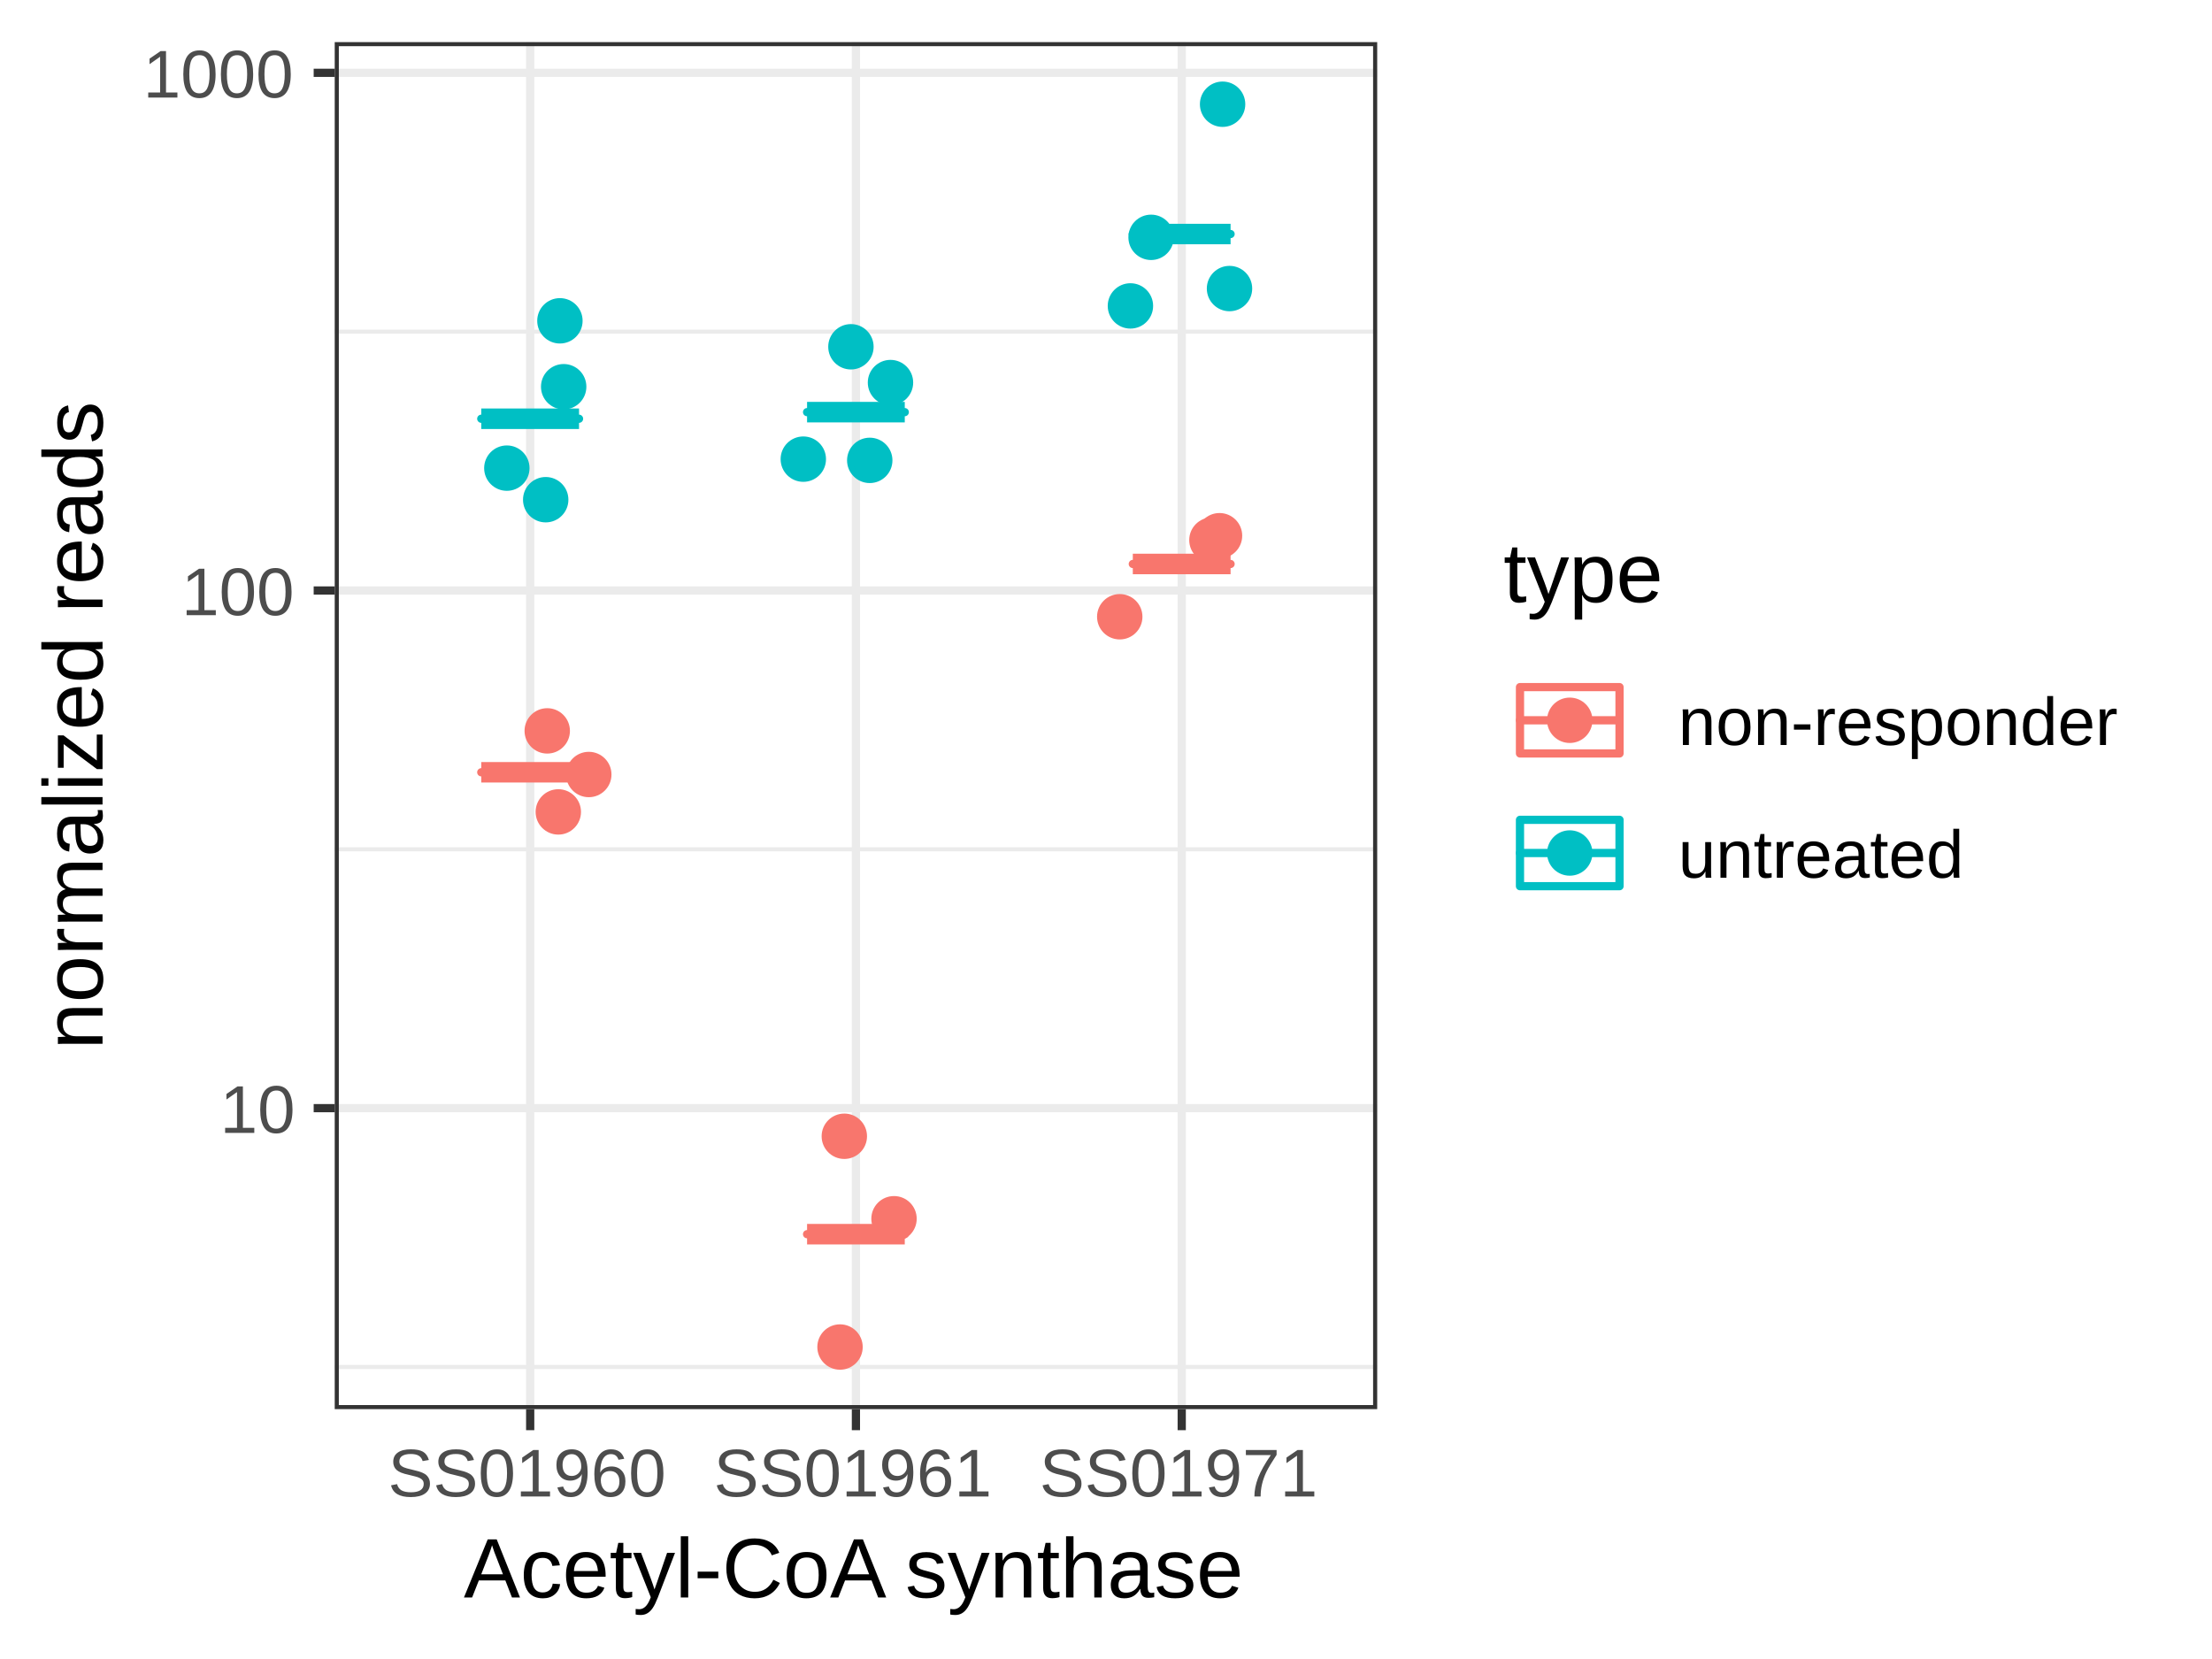
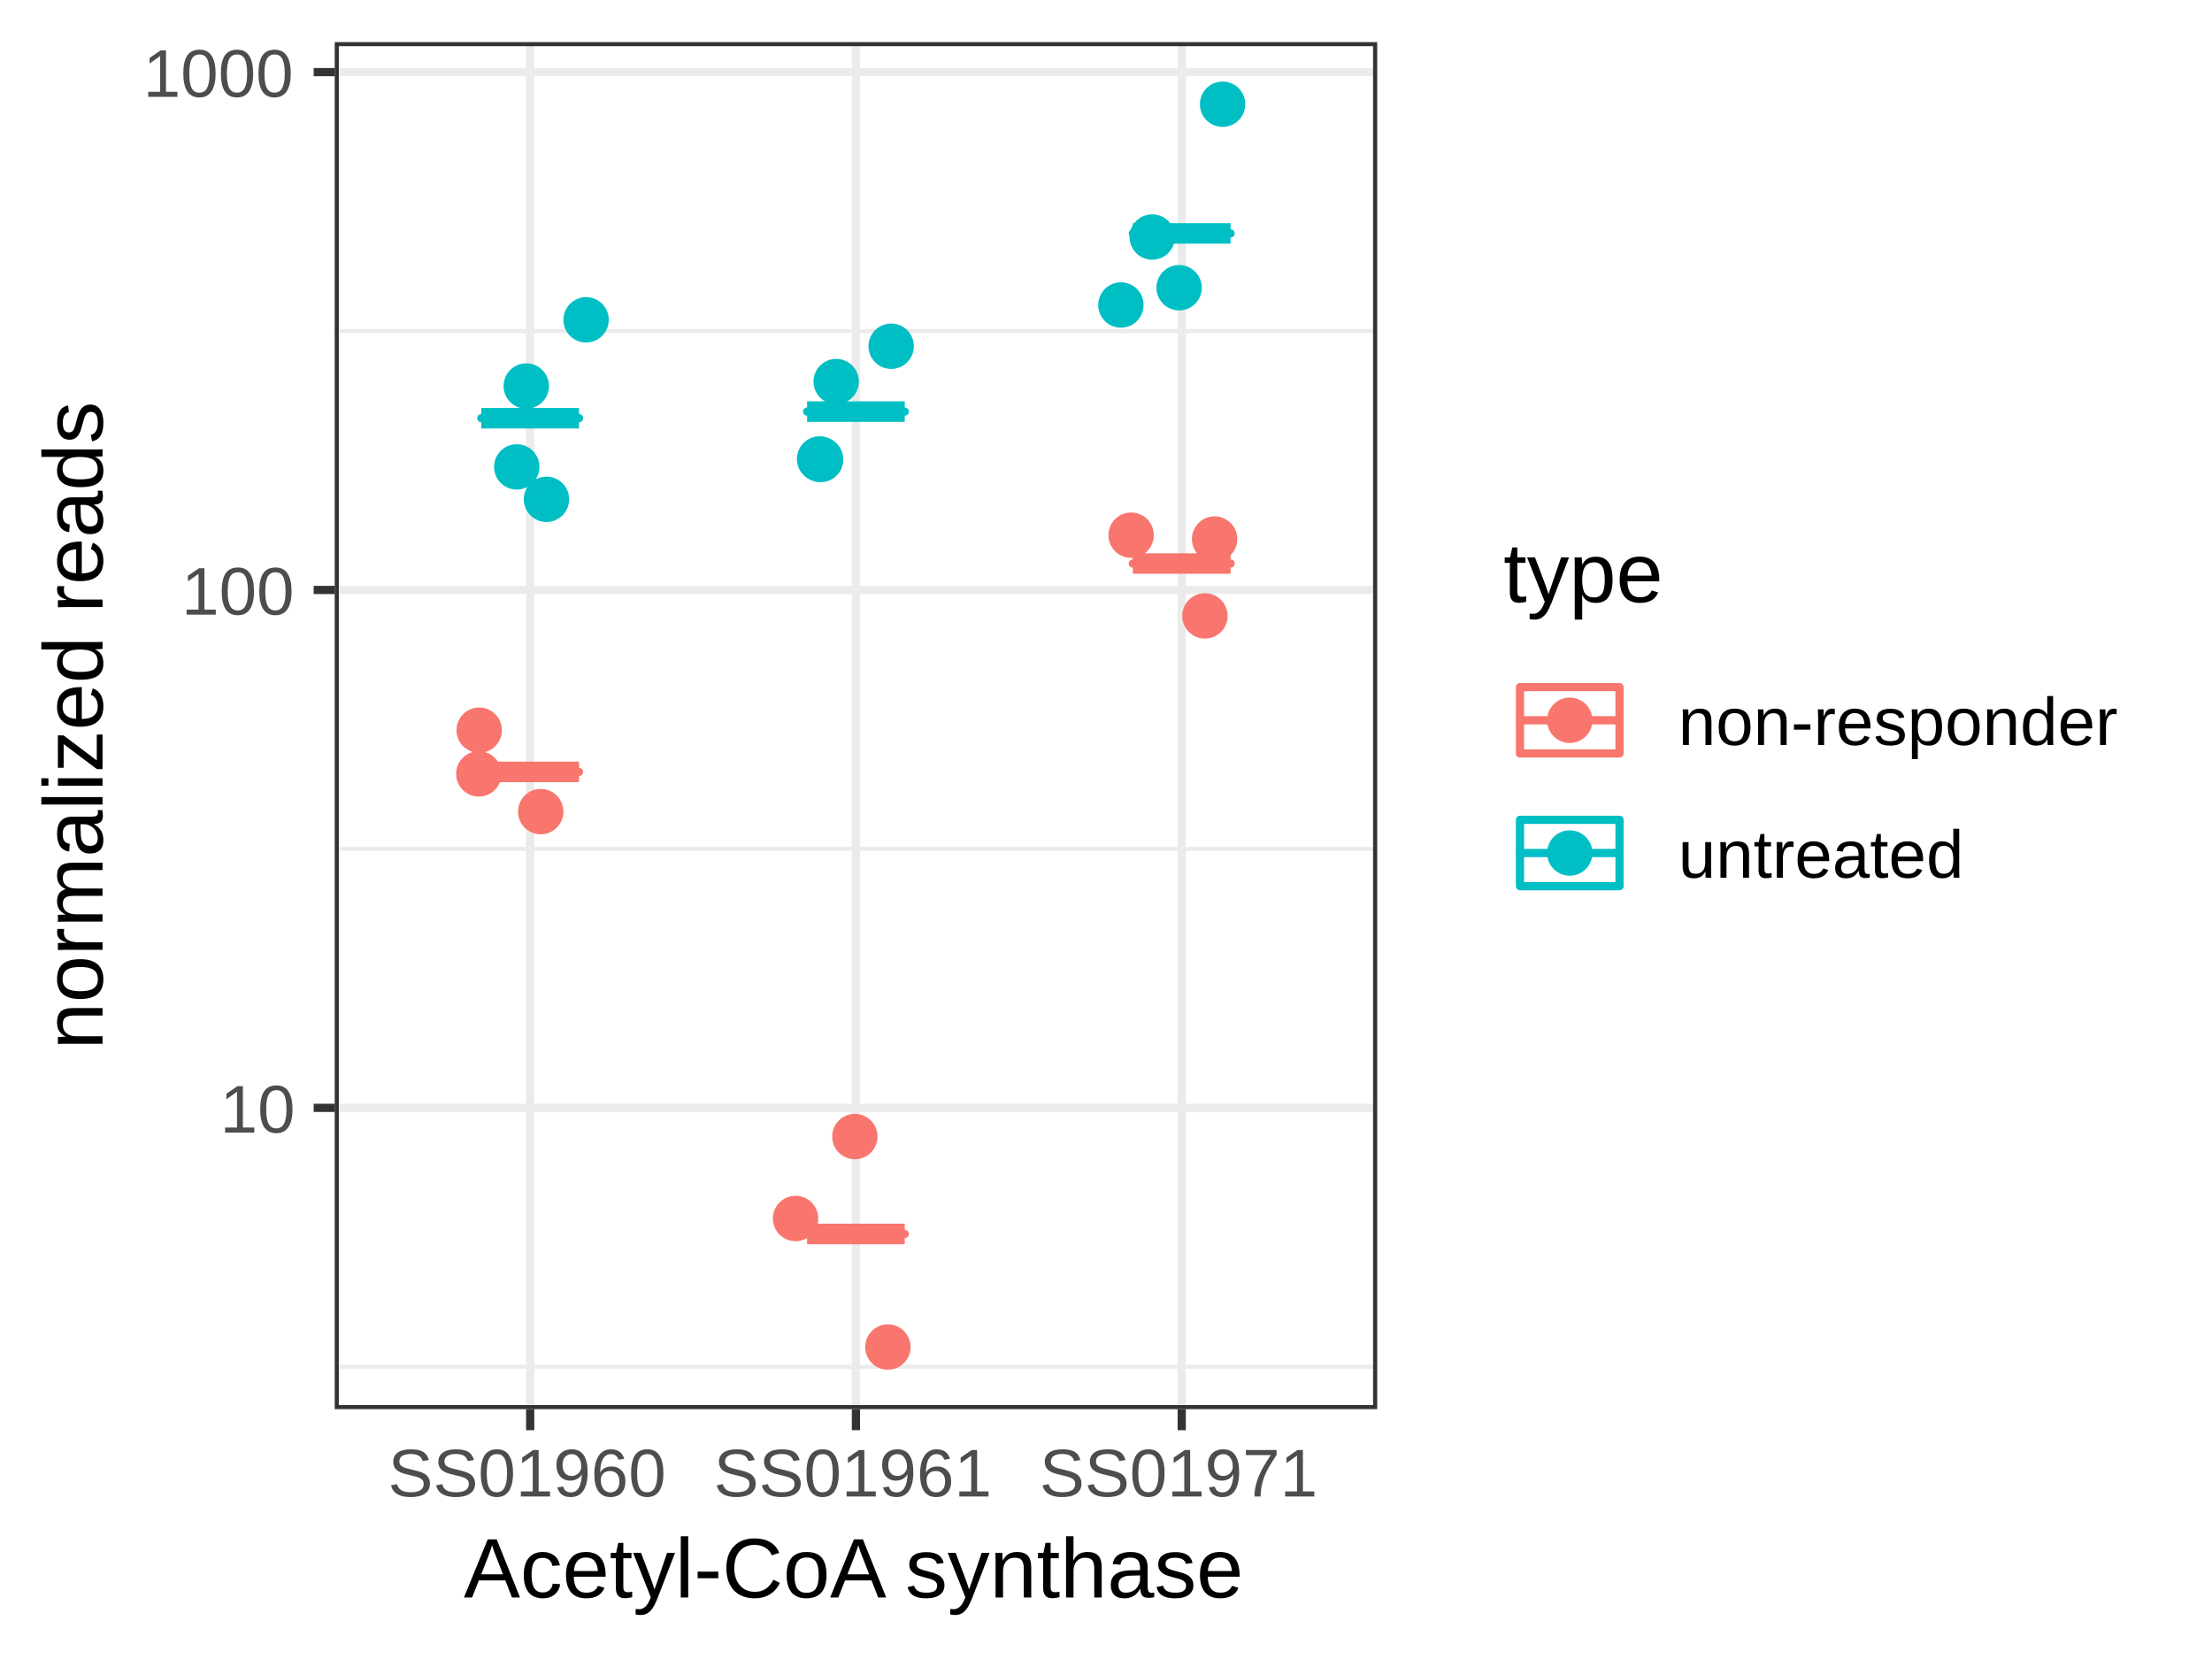
<svg xmlns="http://www.w3.org/2000/svg" viewBox="0 0 288.00 216.00">
  <defs>
    <style type="text/css">
    line, polyline, path, rect, circle {
      fill: none;
      stroke: #000000;
      stroke-linecap: round;
      stroke-linejoin: round;
      stroke-miterlimit: 10.00;
    }
  </style>
  </defs>
  <rect width="100%" height="100%" style="stroke: none; fill: #FFFFFF;" />
  <rect x="0.00" y="0.00" width="288.00" height="216.00" style="stroke-width: 1.07; stroke: #FFFFFF; fill: #FFFFFF;" />
  <defs>
    <clipPath id="cpNDMuNTc4NHwxNzkuMzA0fDE4My40NzR8NS40Nzk0NQ==">
      <rect x="43.58" y="5.48" width="135.73" height="177.99" />
    </clipPath>
  </defs>
  <rect x="43.58" y="5.48" width="135.73" height="177.99" style="stroke-width: 1.07; stroke: none; fill: #FFFFFF;" clip-path="url(#cpNDMuNTc4NHwxNzkuMzA0fDE4My40NzR8NS40Nzk0NQ==)" />
-   <polyline points="43.58,177.98 179.30,177.98 " style="stroke-width: 0.53; stroke: #EBEBEB; stroke-linecap: butt;" clip-path="url(#cpNDMuNTc4NHwxNzkuMzA0fDE4My40NzR8NS40Nzk0NQ==)" />
-   <polyline points="43.58,110.58 179.30,110.58 " style="stroke-width: 0.53; stroke: #EBEBEB; stroke-linecap: butt;" clip-path="url(#cpNDMuNTc4NHwxNzkuMzA0fDE4My40NzR8NS40Nzk0NQ==)" />
-   <polyline points="43.58,43.18 179.30,43.18 " style="stroke-width: 0.53; stroke: #EBEBEB; stroke-linecap: butt;" clip-path="url(#cpNDMuNTc4NHwxNzkuMzA0fDE4My40NzR8NS40Nzk0NQ==)" />
-   <polyline points="43.58,144.28 179.30,144.28 " style="stroke-width: 1.07; stroke: #EBEBEB; stroke-linecap: butt;" clip-path="url(#cpNDMuNTc4NHwxNzkuMzA0fDE4My40NzR8NS40Nzk0NQ==)" />
-   <polyline points="43.58,76.88 179.30,76.88 " style="stroke-width: 1.07; stroke: #EBEBEB; stroke-linecap: butt;" clip-path="url(#cpNDMuNTc4NHwxNzkuMzA0fDE4My40NzR8NS40Nzk0NQ==)" />
-   <polyline points="43.58,9.48 179.30,9.48 " style="stroke-width: 1.07; stroke: #EBEBEB; stroke-linecap: butt;" clip-path="url(#cpNDMuNTc4NHwxNzkuMzA0fDE4My40NzR8NS40Nzk0NQ==)" />
+   <polyline points="43.58,177.95 179.30,177.95 " style="stroke-width: 0.53; stroke: #EBEBEB; stroke-linecap: butt;" clip-path="url(#cpNDMuNTc4NHwxNzkuMzA0fDE4My40NzR8NS40Nzk0NQ==)" />
+   <polyline points="43.58,110.53 179.30,110.53 " style="stroke-width: 0.53; stroke: #EBEBEB; stroke-linecap: butt;" clip-path="url(#cpNDMuNTc4NHwxNzkuMzA0fDE4My40NzR8NS40Nzk0NQ==)" />
+   <polyline points="43.58,43.10 179.30,43.10 " style="stroke-width: 0.53; stroke: #EBEBEB; stroke-linecap: butt;" clip-path="url(#cpNDMuNTc4NHwxNzkuMzA0fDE4My40NzR8NS40Nzk0NQ==)" />
+   <polyline points="43.58,144.24 179.30,144.24 " style="stroke-width: 1.07; stroke: #EBEBEB; stroke-linecap: butt;" clip-path="url(#cpNDMuNTc4NHwxNzkuMzA0fDE4My40NzR8NS40Nzk0NQ==)" />
+   <polyline points="43.58,76.81 179.30,76.81 " style="stroke-width: 1.07; stroke: #EBEBEB; stroke-linecap: butt;" clip-path="url(#cpNDMuNTc4NHwxNzkuMzA0fDE4My40NzR8NS40Nzk0NQ==)" />
+   <polyline points="43.58,9.39 179.30,9.39 " style="stroke-width: 1.07; stroke: #EBEBEB; stroke-linecap: butt;" clip-path="url(#cpNDMuNTc4NHwxNzkuMzA0fDE4My40NzR8NS40Nzk0NQ==)" />
  <polyline points="69.03,183.47 69.03,5.48 " style="stroke-width: 1.07; stroke: #EBEBEB; stroke-linecap: butt;" clip-path="url(#cpNDMuNTc4NHwxNzkuMzA0fDE4My40NzR8NS40Nzk0NQ==)" />
  <polyline points="111.44,183.47 111.44,5.48 " style="stroke-width: 1.07; stroke: #EBEBEB; stroke-linecap: butt;" clip-path="url(#cpNDMuNTc4NHwxNzkuMzA0fDE4My40NzR8NS40Nzk0NQ==)" />
  <polyline points="153.86,183.47 153.86,5.48 " style="stroke-width: 1.07; stroke: #EBEBEB; stroke-linecap: butt;" clip-path="url(#cpNDMuNTc4NHwxNzkuMzA0fDE4My40NzR8NS40Nzk0NQ==)" />
-   <circle cx="116.40" cy="158.68" r="1.95pt" style="stroke-width: 0.71; stroke: #F8766D; fill: #F8766D;" clip-path="url(#cpNDMuNTc4NHwxNzkuMzA0fDE4My40NzR8NS40Nzk0NQ==)" />
-   <circle cx="158.78" cy="69.75" r="1.95pt" style="stroke-width: 0.71; stroke: #F8766D; fill: #F8766D;" clip-path="url(#cpNDMuNTc4NHwxNzkuMzA0fDE4My40NzR8NS40Nzk0NQ==)" />
-   <circle cx="71.25" cy="95.16" r="1.95pt" style="stroke-width: 0.71; stroke: #F8766D; fill: #F8766D;" clip-path="url(#cpNDMuNTc4NHwxNzkuMzA0fDE4My40NzR8NS40Nzk0NQ==)" />
-   <circle cx="110.79" cy="45.15" r="1.95pt" style="stroke-width: 0.71; stroke: #00BFC4; fill: #00BFC4;" clip-path="url(#cpNDMuNTc4NHwxNzkuMzA0fDE4My40NzR8NS40Nzk0NQ==)" />
+   <circle cx="103.58" cy="158.65" r="1.95pt" style="stroke-width: 0.71; stroke: #F8766D; fill: #F8766D;" clip-path="url(#cpNDMuNTc4NHwxNzkuMzA0fDE4My40NzR8NS40Nzk0NQ==)" />
+   <circle cx="147.27" cy="69.68" r="1.95pt" style="stroke-width: 0.71; stroke: #F8766D; fill: #F8766D;" clip-path="url(#cpNDMuNTc4NHwxNzkuMzA0fDE4My40NzR8NS40Nzk0NQ==)" />
+   <circle cx="62.39" cy="95.07" r="1.95pt" style="stroke-width: 0.71; stroke: #F8766D; fill: #F8766D;" clip-path="url(#cpNDMuNTc4NHwxNzkuMzA0fDE4My40NzR8NS40Nzk0NQ==)" />
+   <circle cx="116.03" cy="45.08" r="1.95pt" style="stroke-width: 0.71; stroke: #00BFC4; fill: #00BFC4;" clip-path="url(#cpNDMuNTc4NHwxNzkuMzA0fDE4My40NzR8NS40Nzk0NQ==)" />
  <circle cx="159.18" cy="13.57" r="1.95pt" style="stroke-width: 0.71; stroke: #00BFC4; fill: #00BFC4;" clip-path="url(#cpNDMuNTc4NHwxNzkuMzA0fDE4My40NzR8NS40Nzk0NQ==)" />
-   <circle cx="72.90" cy="41.77" r="1.95pt" style="stroke-width: 0.71; stroke: #00BFC4; fill: #00BFC4;" clip-path="url(#cpNDMuNTc4NHwxNzkuMzA0fDE4My40NzR8NS40Nzk0NQ==)" />
-   <circle cx="113.24" cy="59.94" r="1.95pt" style="stroke-width: 0.71; stroke: #00BFC4; fill: #00BFC4;" clip-path="url(#cpNDMuNTc4NHwxNzkuMzA0fDE4My40NzR8NS40Nzk0NQ==)" />
-   <circle cx="149.87" cy="30.90" r="1.95pt" style="stroke-width: 0.71; stroke: #00BFC4; fill: #00BFC4;" clip-path="url(#cpNDMuNTc4NHwxNzkuMzA0fDE4My40NzR8NS40Nzk0NQ==)" />
-   <circle cx="65.99" cy="60.95" r="1.95pt" style="stroke-width: 0.71; stroke: #00BFC4; fill: #00BFC4;" clip-path="url(#cpNDMuNTc4NHwxNzkuMzA0fDE4My40NzR8NS40Nzk0NQ==)" />
-   <circle cx="109.37" cy="175.38" r="1.95pt" style="stroke-width: 0.71; stroke: #F8766D; fill: #F8766D;" clip-path="url(#cpNDMuNTc4NHwxNzkuMzA0fDE4My40NzR8NS40Nzk0NQ==)" />
-   <circle cx="145.79" cy="80.30" r="1.95pt" style="stroke-width: 0.71; stroke: #F8766D; fill: #F8766D;" clip-path="url(#cpNDMuNTc4NHwxNzkuMzA0fDE4My40NzR8NS40Nzk0NQ==)" />
-   <circle cx="72.69" cy="105.71" r="1.95pt" style="stroke-width: 0.71; stroke: #F8766D; fill: #F8766D;" clip-path="url(#cpNDMuNTc4NHwxNzkuMzA0fDE4My40NzR8NS40Nzk0NQ==)" />
-   <circle cx="109.93" cy="147.94" r="1.95pt" style="stroke-width: 0.71; stroke: #F8766D; fill: #F8766D;" clip-path="url(#cpNDMuNTc4NHwxNzkuMzA0fDE4My40NzR8NS40Nzk0NQ==)" />
-   <circle cx="157.79" cy="70.32" r="1.95pt" style="stroke-width: 0.71; stroke: #F8766D; fill: #F8766D;" clip-path="url(#cpNDMuNTc4NHwxNzkuMzA0fDE4My40NzR8NS40Nzk0NQ==)" />
-   <circle cx="76.66" cy="100.84" r="1.95pt" style="stroke-width: 0.71; stroke: #F8766D; fill: #F8766D;" clip-path="url(#cpNDMuNTc4NHwxNzkuMzA0fDE4My40NzR8NS40Nzk0NQ==)" />
-   <circle cx="104.59" cy="59.78" r="1.95pt" style="stroke-width: 0.71; stroke: #00BFC4; fill: #00BFC4;" clip-path="url(#cpNDMuNTc4NHwxNzkuMzA0fDE4My40NzR8NS40Nzk0NQ==)" />
-   <circle cx="147.18" cy="39.83" r="1.95pt" style="stroke-width: 0.71; stroke: #00BFC4; fill: #00BFC4;" clip-path="url(#cpNDMuNTc4NHwxNzkuMzA0fDE4My40NzR8NS40Nzk0NQ==)" />
-   <circle cx="71.05" cy="65.06" r="1.95pt" style="stroke-width: 0.71; stroke: #00BFC4; fill: #00BFC4;" clip-path="url(#cpNDMuNTc4NHwxNzkuMzA0fDE4My40NzR8NS40Nzk0NQ==)" />
-   <circle cx="115.94" cy="49.81" r="1.95pt" style="stroke-width: 0.71; stroke: #00BFC4; fill: #00BFC4;" clip-path="url(#cpNDMuNTc4NHwxNzkuMzA0fDE4My40NzR8NS40Nzk0NQ==)" />
-   <circle cx="160.08" cy="37.57" r="1.95pt" style="stroke-width: 0.71; stroke: #00BFC4; fill: #00BFC4;" clip-path="url(#cpNDMuNTc4NHwxNzkuMzA0fDE4My40NzR8NS40Nzk0NQ==)" />
-   <circle cx="73.39" cy="50.35" r="1.95pt" style="stroke-width: 0.71; stroke: #00BFC4; fill: #00BFC4;" clip-path="url(#cpNDMuNTc4NHwxNzkuMzA0fDE4My40NzR8NS40Nzk0NQ==)" />
-   <polyline points="62.66,100.55 62.66,100.55 75.39,100.55 75.39,100.55 62.66,100.55 62.66,100.55 " style="stroke-width: 1.07; stroke: #F8766D;" clip-path="url(#cpNDMuNTc4NHwxNzkuMzA0fDE4My40NzR8NS40Nzk0NQ==)" />
-   <polyline points="62.66,54.52 62.66,54.52 75.39,54.52 75.39,54.52 62.66,54.52 62.66,54.52 " style="stroke-width: 1.07; stroke: #00BFC4;" clip-path="url(#cpNDMuNTc4NHwxNzkuMzA0fDE4My40NzR8NS40Nzk0NQ==)" />
-   <polyline points="105.08,160.69 105.08,160.69 117.80,160.69 117.80,160.69 105.08,160.69 105.08,160.69 " style="stroke-width: 1.07; stroke: #F8766D;" clip-path="url(#cpNDMuNTc4NHwxNzkuMzA0fDE4My40NzR8NS40Nzk0NQ==)" />
-   <polyline points="105.08,53.66 105.08,53.66 117.80,53.66 117.80,53.66 105.08,53.66 105.08,53.66 " style="stroke-width: 1.07; stroke: #00BFC4;" clip-path="url(#cpNDMuNTc4NHwxNzkuMzA0fDE4My40NzR8NS40Nzk0NQ==)" />
-   <polyline points="147.49,73.43 147.49,73.43 160.22,73.43 160.22,73.43 147.49,73.43 147.49,73.43 " style="stroke-width: 1.07; stroke: #F8766D;" clip-path="url(#cpNDMuNTc4NHwxNzkuMzA0fDE4My40NzR8NS40Nzk0NQ==)" />
-   <polyline points="147.49,30.47 147.49,30.47 160.22,30.47 160.22,30.47 147.49,30.47 147.49,30.47 " style="stroke-width: 1.07; stroke: #00BFC4;" clip-path="url(#cpNDMuNTc4NHwxNzkuMzA0fDE4My40NzR8NS40Nzk0NQ==)" />
-   <line x1="62.66" y1="100.55" x2="75.39" y2="100.55" style="stroke-width: 2.67; stroke: #F8766D; stroke-linecap: butt;" clip-path="url(#cpNDMuNTc4NHwxNzkuMzA0fDE4My40NzR8NS40Nzk0NQ==)" />
-   <line x1="62.66" y1="54.52" x2="75.39" y2="54.52" style="stroke-width: 2.67; stroke: #00BFC4; stroke-linecap: butt;" clip-path="url(#cpNDMuNTc4NHwxNzkuMzA0fDE4My40NzR8NS40Nzk0NQ==)" />
-   <line x1="105.08" y1="160.69" x2="117.80" y2="160.69" style="stroke-width: 2.67; stroke: #F8766D; stroke-linecap: butt;" clip-path="url(#cpNDMuNTc4NHwxNzkuMzA0fDE4My40NzR8NS40Nzk0NQ==)" />
-   <line x1="105.08" y1="53.66" x2="117.80" y2="53.66" style="stroke-width: 2.67; stroke: #00BFC4; stroke-linecap: butt;" clip-path="url(#cpNDMuNTc4NHwxNzkuMzA0fDE4My40NzR8NS40Nzk0NQ==)" />
-   <line x1="147.49" y1="73.43" x2="160.22" y2="73.43" style="stroke-width: 2.67; stroke: #F8766D; stroke-linecap: butt;" clip-path="url(#cpNDMuNTc4NHwxNzkuMzA0fDE4My40NzR8NS40Nzk0NQ==)" />
-   <line x1="147.49" y1="30.47" x2="160.22" y2="30.47" style="stroke-width: 2.67; stroke: #00BFC4; stroke-linecap: butt;" clip-path="url(#cpNDMuNTc4NHwxNzkuMzA0fDE4My40NzR8NS40Nzk0NQ==)" />
+   <circle cx="76.31" cy="41.64" r="1.95pt" style="stroke-width: 0.71; stroke: #00BFC4; fill: #00BFC4;" clip-path="url(#cpNDMuNTc4NHwxNzkuMzA0fDE4My40NzR8NS40Nzk0NQ==)" />
+   <circle cx="106.84" cy="59.83" r="1.95pt" style="stroke-width: 0.71; stroke: #00BFC4; fill: #00BFC4;" clip-path="url(#cpNDMuNTc4NHwxNzkuMzA0fDE4My40NzR8NS40Nzk0NQ==)" />
+   <circle cx="150.02" cy="30.86" r="1.95pt" style="stroke-width: 0.71; stroke: #00BFC4; fill: #00BFC4;" clip-path="url(#cpNDMuNTc4NHwxNzkuMzA0fDE4My40NzR8NS40Nzk0NQ==)" />
+   <circle cx="67.28" cy="60.79" r="1.95pt" style="stroke-width: 0.71; stroke: #00BFC4; fill: #00BFC4;" clip-path="url(#cpNDMuNTc4NHwxNzkuMzA0fDE4My40NzR8NS40Nzk0NQ==)" />
+   <circle cx="115.60" cy="175.38" r="1.95pt" style="stroke-width: 0.71; stroke: #F8766D; fill: #F8766D;" clip-path="url(#cpNDMuNTc4NHwxNzkuMzA0fDE4My40NzR8NS40Nzk0NQ==)" />
+   <circle cx="156.88" cy="80.19" r="1.95pt" style="stroke-width: 0.71; stroke: #F8766D; fill: #F8766D;" clip-path="url(#cpNDMuNTc4NHwxNzkuMzA0fDE4My40NzR8NS40Nzk0NQ==)" />
+   <circle cx="70.40" cy="105.67" r="1.95pt" style="stroke-width: 0.71; stroke: #F8766D; fill: #F8766D;" clip-path="url(#cpNDMuNTc4NHwxNzkuMzA0fDE4My40NzR8NS40Nzk0NQ==)" />
+   <circle cx="111.30" cy="147.98" r="1.95pt" style="stroke-width: 0.71; stroke: #F8766D; fill: #F8766D;" clip-path="url(#cpNDMuNTc4NHwxNzkuMzA0fDE4My40NzR8NS40Nzk0NQ==)" />
+   <circle cx="158.14" cy="70.18" r="1.95pt" style="stroke-width: 0.71; stroke: #F8766D; fill: #F8766D;" clip-path="url(#cpNDMuNTc4NHwxNzkuMzA0fDE4My40NzR8NS40Nzk0NQ==)" />
+   <circle cx="62.34" cy="100.76" r="1.95pt" style="stroke-width: 0.71; stroke: #F8766D; fill: #F8766D;" clip-path="url(#cpNDMuNTc4NHwxNzkuMzA0fDE4My40NzR8NS40Nzk0NQ==)" />
+   <circle cx="106.71" cy="59.76" r="1.95pt" style="stroke-width: 0.71; stroke: #00BFC4; fill: #00BFC4;" clip-path="url(#cpNDMuNTc4NHwxNzkuMzA0fDE4My40NzR8NS40Nzk0NQ==)" />
+   <circle cx="145.94" cy="39.71" r="1.95pt" style="stroke-width: 0.71; stroke: #00BFC4; fill: #00BFC4;" clip-path="url(#cpNDMuNTc4NHwxNzkuMzA0fDE4My40NzR8NS40Nzk0NQ==)" />
+   <circle cx="71.15" cy="65.01" r="1.95pt" style="stroke-width: 0.71; stroke: #00BFC4; fill: #00BFC4;" clip-path="url(#cpNDMuNTc4NHwxNzkuMzA0fDE4My40NzR8NS40Nzk0NQ==)" />
+   <circle cx="108.87" cy="49.68" r="1.95pt" style="stroke-width: 0.71; stroke: #00BFC4; fill: #00BFC4;" clip-path="url(#cpNDMuNTc4NHwxNzkuMzA0fDE4My40NzR8NS40Nzk0NQ==)" />
+   <circle cx="153.52" cy="37.46" r="1.95pt" style="stroke-width: 0.71; stroke: #00BFC4; fill: #00BFC4;" clip-path="url(#cpNDMuNTc4NHwxNzkuMzA0fDE4My40NzR8NS40Nzk0NQ==)" />
+   <circle cx="68.52" cy="50.26" r="1.95pt" style="stroke-width: 0.71; stroke: #00BFC4; fill: #00BFC4;" clip-path="url(#cpNDMuNTc4NHwxNzkuMzA0fDE4My40NzR8NS40Nzk0NQ==)" />
+   <polyline points="62.66,100.50 62.66,100.50 75.39,100.50 75.39,100.50 62.66,100.50 62.66,100.50 " style="stroke-width: 1.07; stroke: #F8766D;" clip-path="url(#cpNDMuNTc4NHwxNzkuMzA0fDE4My40NzR8NS40Nzk0NQ==)" />
+   <polyline points="62.66,54.45 62.66,54.45 75.39,54.45 75.39,54.45 62.66,54.45 62.66,54.45 " style="stroke-width: 1.07; stroke: #00BFC4;" clip-path="url(#cpNDMuNTc4NHwxNzkuMzA0fDE4My40NzR8NS40Nzk0NQ==)" />
+   <polyline points="105.08,160.66 105.08,160.66 117.80,160.66 117.80,160.66 105.08,160.66 105.08,160.66 " style="stroke-width: 1.07; stroke: #F8766D;" clip-path="url(#cpNDMuNTc4NHwxNzkuMzA0fDE4My40NzR8NS40Nzk0NQ==)" />
+   <polyline points="105.08,53.59 105.08,53.59 117.80,53.59 117.80,53.59 105.08,53.59 105.08,53.59 " style="stroke-width: 1.07; stroke: #00BFC4;" clip-path="url(#cpNDMuNTc4NHwxNzkuMzA0fDE4My40NzR8NS40Nzk0NQ==)" />
+   <polyline points="147.49,73.37 147.49,73.37 160.22,73.37 160.22,73.37 147.49,73.37 147.49,73.37 " style="stroke-width: 1.07; stroke: #F8766D;" clip-path="url(#cpNDMuNTc4NHwxNzkuMzA0fDE4My40NzR8NS40Nzk0NQ==)" />
+   <polyline points="147.49,30.39 147.49,30.39 160.22,30.39 160.22,30.39 147.49,30.39 147.49,30.39 " style="stroke-width: 1.07; stroke: #00BFC4;" clip-path="url(#cpNDMuNTc4NHwxNzkuMzA0fDE4My40NzR8NS40Nzk0NQ==)" />
+   <line x1="62.66" y1="100.50" x2="75.39" y2="100.50" style="stroke-width: 2.67; stroke: #F8766D; stroke-linecap: butt;" clip-path="url(#cpNDMuNTc4NHwxNzkuMzA0fDE4My40NzR8NS40Nzk0NQ==)" />
+   <line x1="62.66" y1="54.45" x2="75.39" y2="54.45" style="stroke-width: 2.67; stroke: #00BFC4; stroke-linecap: butt;" clip-path="url(#cpNDMuNTc4NHwxNzkuMzA0fDE4My40NzR8NS40Nzk0NQ==)" />
+   <line x1="105.08" y1="160.66" x2="117.80" y2="160.66" style="stroke-width: 2.67; stroke: #F8766D; stroke-linecap: butt;" clip-path="url(#cpNDMuNTc4NHwxNzkuMzA0fDE4My40NzR8NS40Nzk0NQ==)" />
+   <line x1="105.08" y1="53.59" x2="117.80" y2="53.59" style="stroke-width: 2.67; stroke: #00BFC4; stroke-linecap: butt;" clip-path="url(#cpNDMuNTc4NHwxNzkuMzA0fDE4My40NzR8NS40Nzk0NQ==)" />
+   <line x1="147.49" y1="73.37" x2="160.22" y2="73.37" style="stroke-width: 2.67; stroke: #F8766D; stroke-linecap: butt;" clip-path="url(#cpNDMuNTc4NHwxNzkuMzA0fDE4My40NzR8NS40Nzk0NQ==)" />
+   <line x1="147.49" y1="30.39" x2="160.22" y2="30.39" style="stroke-width: 2.67; stroke: #00BFC4; stroke-linecap: butt;" clip-path="url(#cpNDMuNTc4NHwxNzkuMzA0fDE4My40NzR8NS40Nzk0NQ==)" />
  <rect x="43.58" y="5.48" width="135.73" height="177.99" style="stroke-width: 1.07; stroke: #333333;" clip-path="url(#cpNDMuNTc4NHwxNzkuMzA0fDE4My40NzR8NS40Nzk0NQ==)" />
  <defs>
    <clipPath id="cpMHwyODh8MjE2fDA=">
      <rect x="0.00" y="0.00" width="288.00" height="216.00" />
    </clipPath>
  </defs>
  <g clip-path="url(#cpMHwyODh8MjE2fDA=)">
-     <text x="28.64" y="147.50" style="font-size: 8.80px; fill: #4D4D4D; font-family: Arial;" textLength="10.01px" lengthAdjust="spacingAndGlyphs">10</text>
+     <text x="28.64" y="147.46" style="font-size: 8.80px; fill: #4D4D4D; font-family: Arial;" textLength="10.01px" lengthAdjust="spacingAndGlyphs">10</text>
  </g>
  <g clip-path="url(#cpMHwyODh8MjE2fDA=)">
-     <text x="23.63" y="80.10" style="font-size: 8.80px; fill: #4D4D4D; font-family: Arial;" textLength="15.02px" lengthAdjust="spacingAndGlyphs">100</text>
+     <text x="23.63" y="80.03" style="font-size: 8.80px; fill: #4D4D4D; font-family: Arial;" textLength="15.02px" lengthAdjust="spacingAndGlyphs">100</text>
  </g>
  <g clip-path="url(#cpMHwyODh8MjE2fDA=)">
-     <text x="18.63" y="12.70" style="font-size: 8.80px; fill: #4D4D4D; font-family: Arial;" textLength="20.02px" lengthAdjust="spacingAndGlyphs">1000</text>
+     <text x="18.63" y="12.61" style="font-size: 8.80px; fill: #4D4D4D; font-family: Arial;" textLength="20.02px" lengthAdjust="spacingAndGlyphs">1000</text>
  </g>
-   <polyline points="40.84,144.28 43.58,144.28 " style="stroke-width: 1.07; stroke: #333333; stroke-linecap: butt;" clip-path="url(#cpMHwyODh8MjE2fDA=)" />
-   <polyline points="40.84,76.88 43.58,76.88 " style="stroke-width: 1.07; stroke: #333333; stroke-linecap: butt;" clip-path="url(#cpMHwyODh8MjE2fDA=)" />
-   <polyline points="40.84,9.48 43.58,9.48 " style="stroke-width: 1.07; stroke: #333333; stroke-linecap: butt;" clip-path="url(#cpMHwyODh8MjE2fDA=)" />
+   <polyline points="40.84,144.24 43.58,144.24 " style="stroke-width: 1.07; stroke: #333333; stroke-linecap: butt;" clip-path="url(#cpMHwyODh8MjE2fDA=)" />
+   <polyline points="40.84,76.81 43.58,76.81 " style="stroke-width: 1.07; stroke: #333333; stroke-linecap: butt;" clip-path="url(#cpMHwyODh8MjE2fDA=)" />
+   <polyline points="40.84,9.39 43.58,9.39 " style="stroke-width: 1.07; stroke: #333333; stroke-linecap: butt;" clip-path="url(#cpMHwyODh8MjE2fDA=)" />
  <polyline points="69.03,186.21 69.03,183.47 " style="stroke-width: 1.07; stroke: #333333; stroke-linecap: butt;" clip-path="url(#cpMHwyODh8MjE2fDA=)" />
  <polyline points="111.44,186.21 111.44,183.47 " style="stroke-width: 1.07; stroke: #333333; stroke-linecap: butt;" clip-path="url(#cpMHwyODh8MjE2fDA=)" />
  <polyline points="153.86,186.21 153.86,183.47 " style="stroke-width: 1.07; stroke: #333333; stroke-linecap: butt;" clip-path="url(#cpMHwyODh8MjE2fDA=)" />
  <g clip-path="url(#cpMHwyODh8MjE2fDA=)">
    <text x="50.51" y="194.84" style="font-size: 8.80px; fill: #4D4D4D; font-family: Arial;" textLength="37.03px" lengthAdjust="spacingAndGlyphs">SS01960</text>
  </g>
  <g clip-path="url(#cpMHwyODh8MjE2fDA=)">
    <text x="92.92" y="194.84" style="font-size: 8.80px; fill: #4D4D4D; font-family: Arial;" textLength="37.03px" lengthAdjust="spacingAndGlyphs">SS01961</text>
  </g>
  <g clip-path="url(#cpMHwyODh8MjE2fDA=)">
    <text x="135.34" y="194.84" style="font-size: 8.80px; fill: #4D4D4D; font-family: Arial;" textLength="37.03px" lengthAdjust="spacingAndGlyphs">SS01971</text>
  </g>
  <g clip-path="url(#cpMHwyODh8MjE2fDA=)">
    <text x="60.39" y="207.99" style="font-size: 11.00px; font-family: Arial;" textLength="102.10px" lengthAdjust="spacingAndGlyphs">Acetyl-CoA synthase</text>
  </g>
  <g clip-path="url(#cpMHwyODh8MjE2fDA=)">
    <text transform="translate(13.35,136.66) rotate(-90)" style="font-size: 11.00px; font-family: Arial;" textLength="84.37px" lengthAdjust="spacingAndGlyphs">normalized reads</text>
  </g>
  <rect x="190.26" y="63.77" width="92.26" height="61.40" style="stroke-width: 1.07; stroke: none; fill: #FFFFFF;" clip-path="url(#cpMHwyODh8MjE2fDA=)" />
  <g clip-path="url(#cpMHwyODh8MjE2fDA=)">
    <text x="195.74" y="78.39" style="font-size: 11.00px; font-family: Arial;" textLength="20.79px" lengthAdjust="spacingAndGlyphs">type</text>
  </g>
  <rect x="195.74" y="85.14" width="17.28" height="17.28" style="stroke-width: 1.07; stroke: none; fill: #FFFFFF;" clip-path="url(#cpMHwyODh8MjE2fDA=)" />
  <circle cx="204.38" cy="93.78" r="1.95pt" style="stroke-width: 0.71; stroke: #F8766D; fill: #F8766D;" clip-path="url(#cpMHwyODh8MjE2fDA=)" />
  <rect x="197.90" y="89.46" width="12.96" height="8.64" style="stroke-width: 1.07; stroke: #F8766D;" clip-path="url(#cpMHwyODh8MjE2fDA=)" />
  <polyline points="197.90,93.78 210.86,93.78 " style="stroke-width: 1.07; stroke: #F8766D;" clip-path="url(#cpMHwyODh8MjE2fDA=)" />
  <rect x="195.74" y="102.42" width="17.28" height="17.28" style="stroke-width: 1.07; stroke: none; fill: #FFFFFF;" clip-path="url(#cpMHwyODh8MjE2fDA=)" />
  <circle cx="204.38" cy="111.06" r="1.95pt" style="stroke-width: 0.71; stroke: #00BFC4; fill: #00BFC4;" clip-path="url(#cpMHwyODh8MjE2fDA=)" />
  <rect x="197.90" y="106.74" width="12.96" height="8.64" style="stroke-width: 1.07; stroke: #00BFC4;" clip-path="url(#cpMHwyODh8MjE2fDA=)" />
  <polyline points="197.90,111.06 210.86,111.06 " style="stroke-width: 1.07; stroke: #00BFC4;" clip-path="url(#cpMHwyODh8MjE2fDA=)" />
  <g clip-path="url(#cpMHwyODh8MjE2fDA=)">
    <text x="218.50" y="97.00" style="font-size: 8.80px; font-family: Arial;" textLength="58.54px" lengthAdjust="spacingAndGlyphs">non-responder</text>
  </g>
  <g clip-path="url(#cpMHwyODh8MjE2fDA=)">
    <text x="218.50" y="114.28" style="font-size: 8.80px; font-family: Arial;" textLength="38.03px" lengthAdjust="spacingAndGlyphs">untreated</text>
  </g>
</svg>
